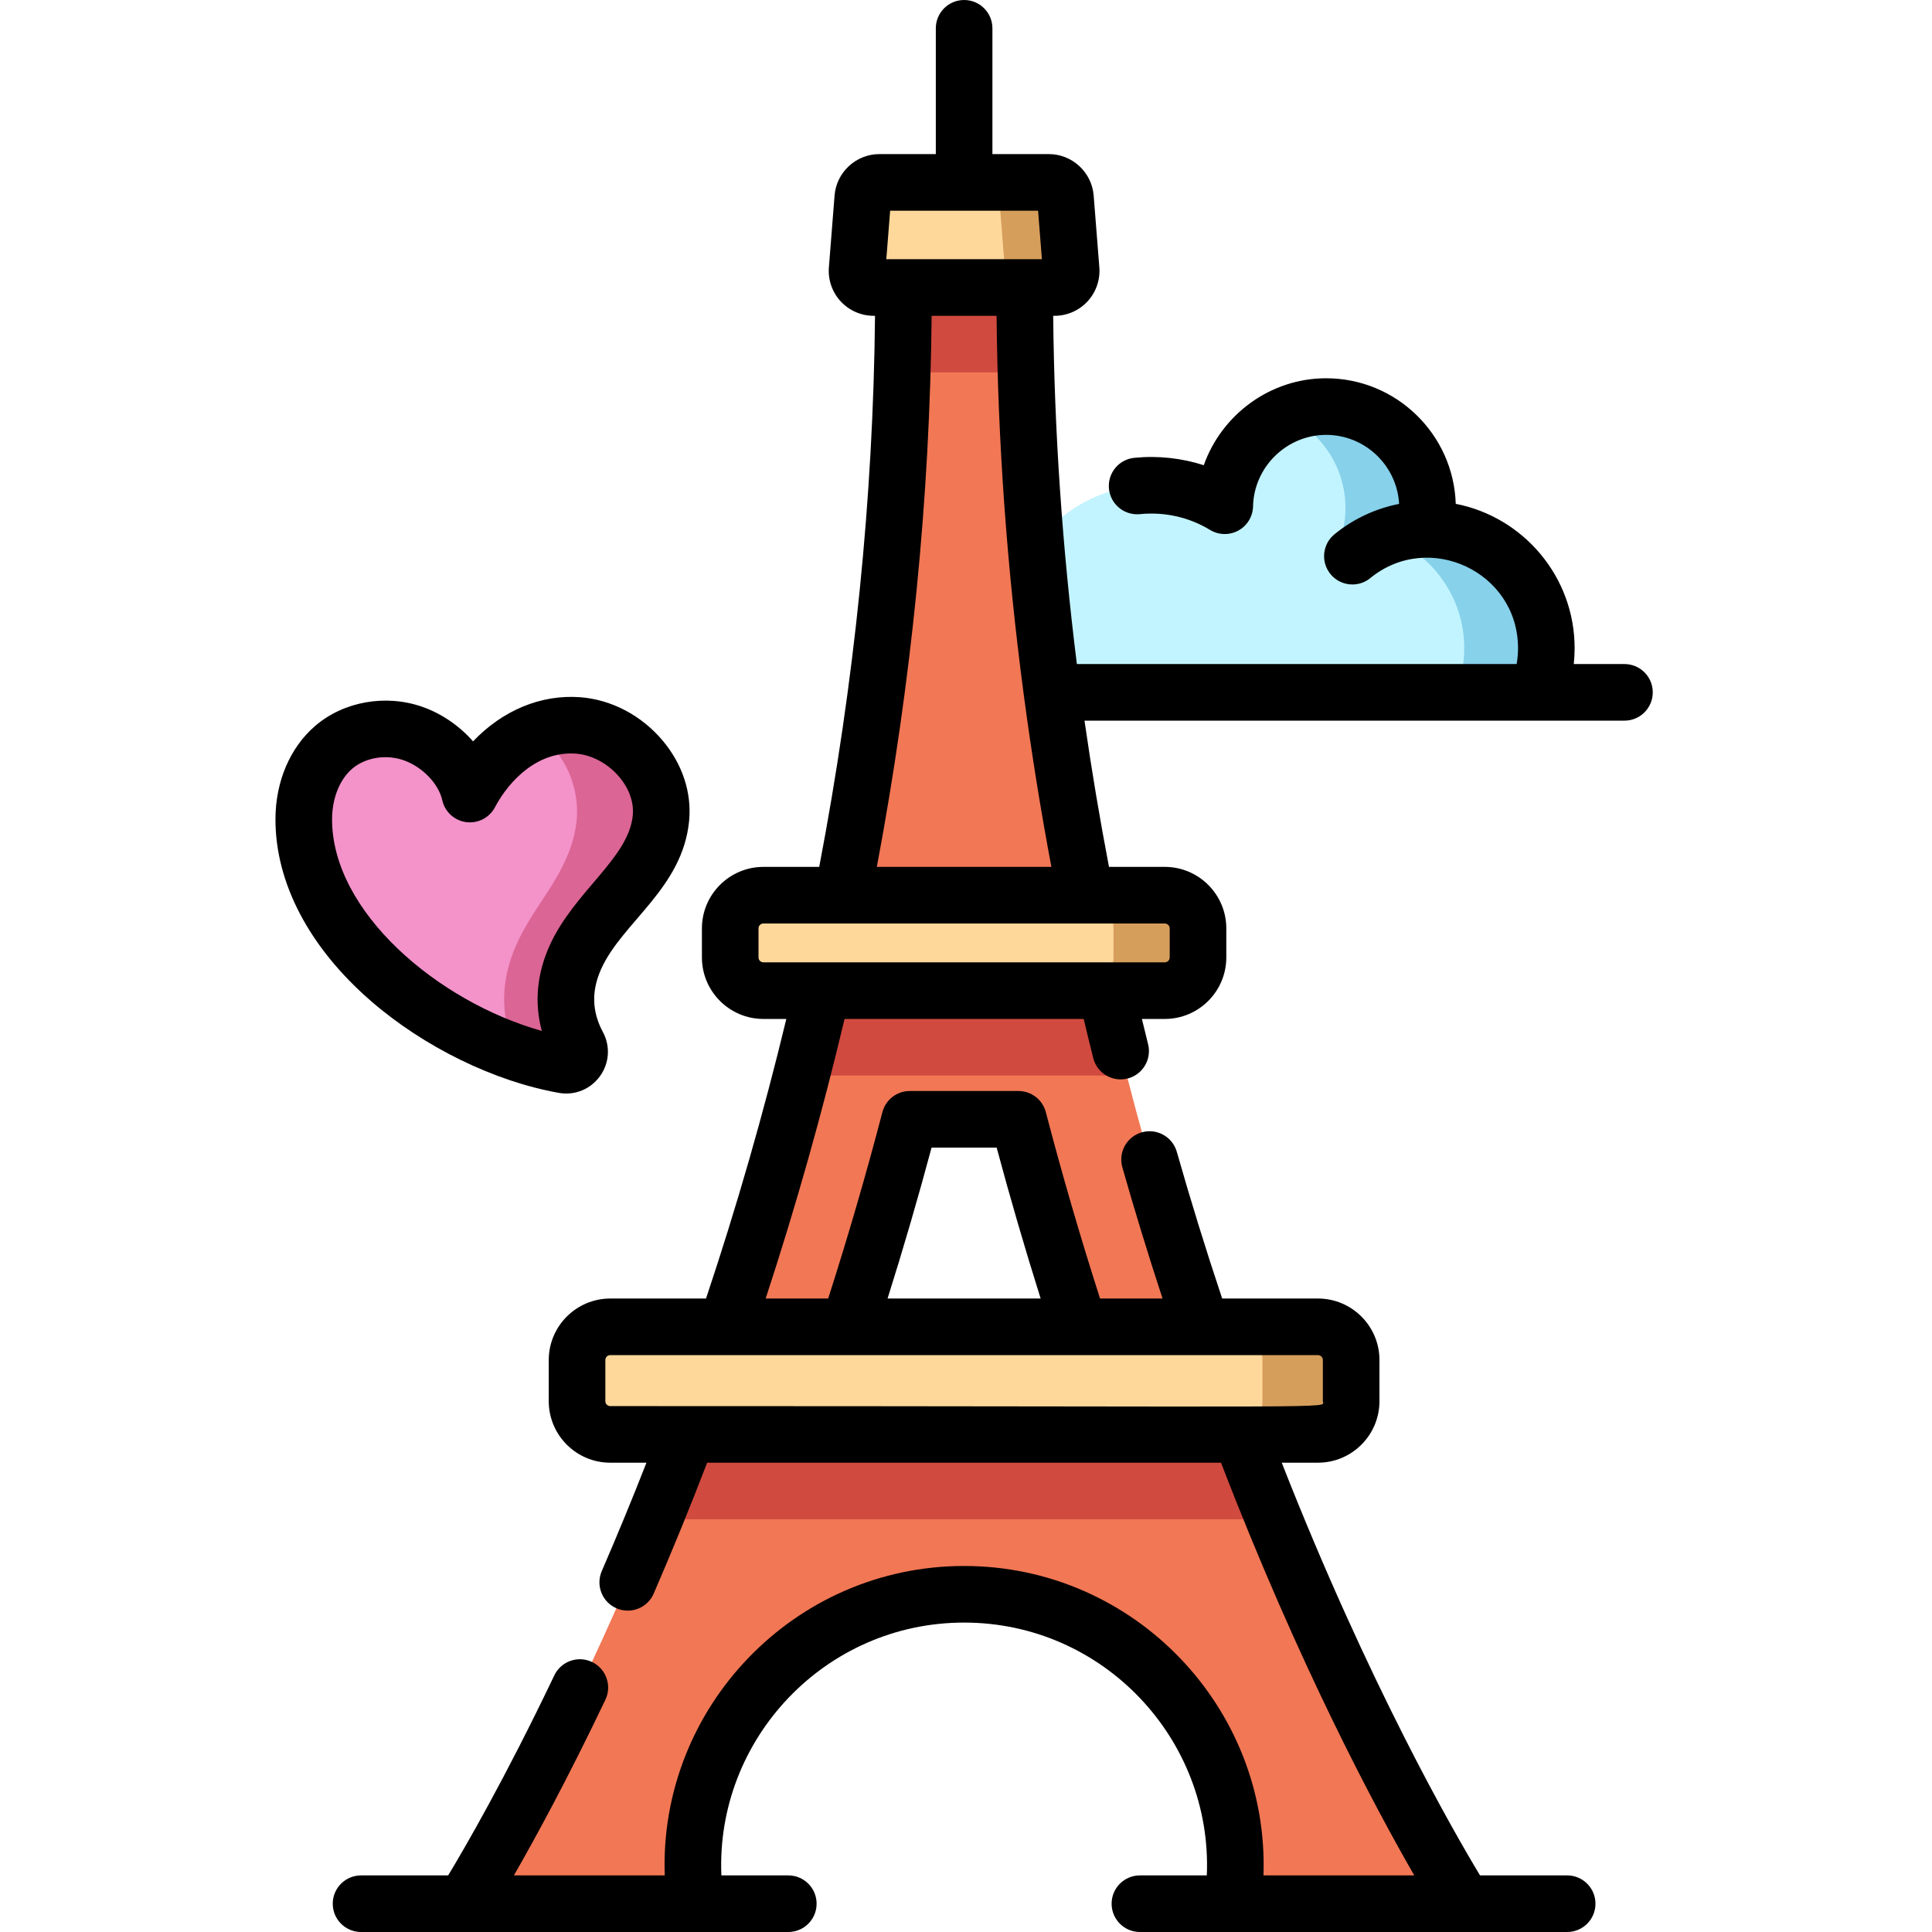
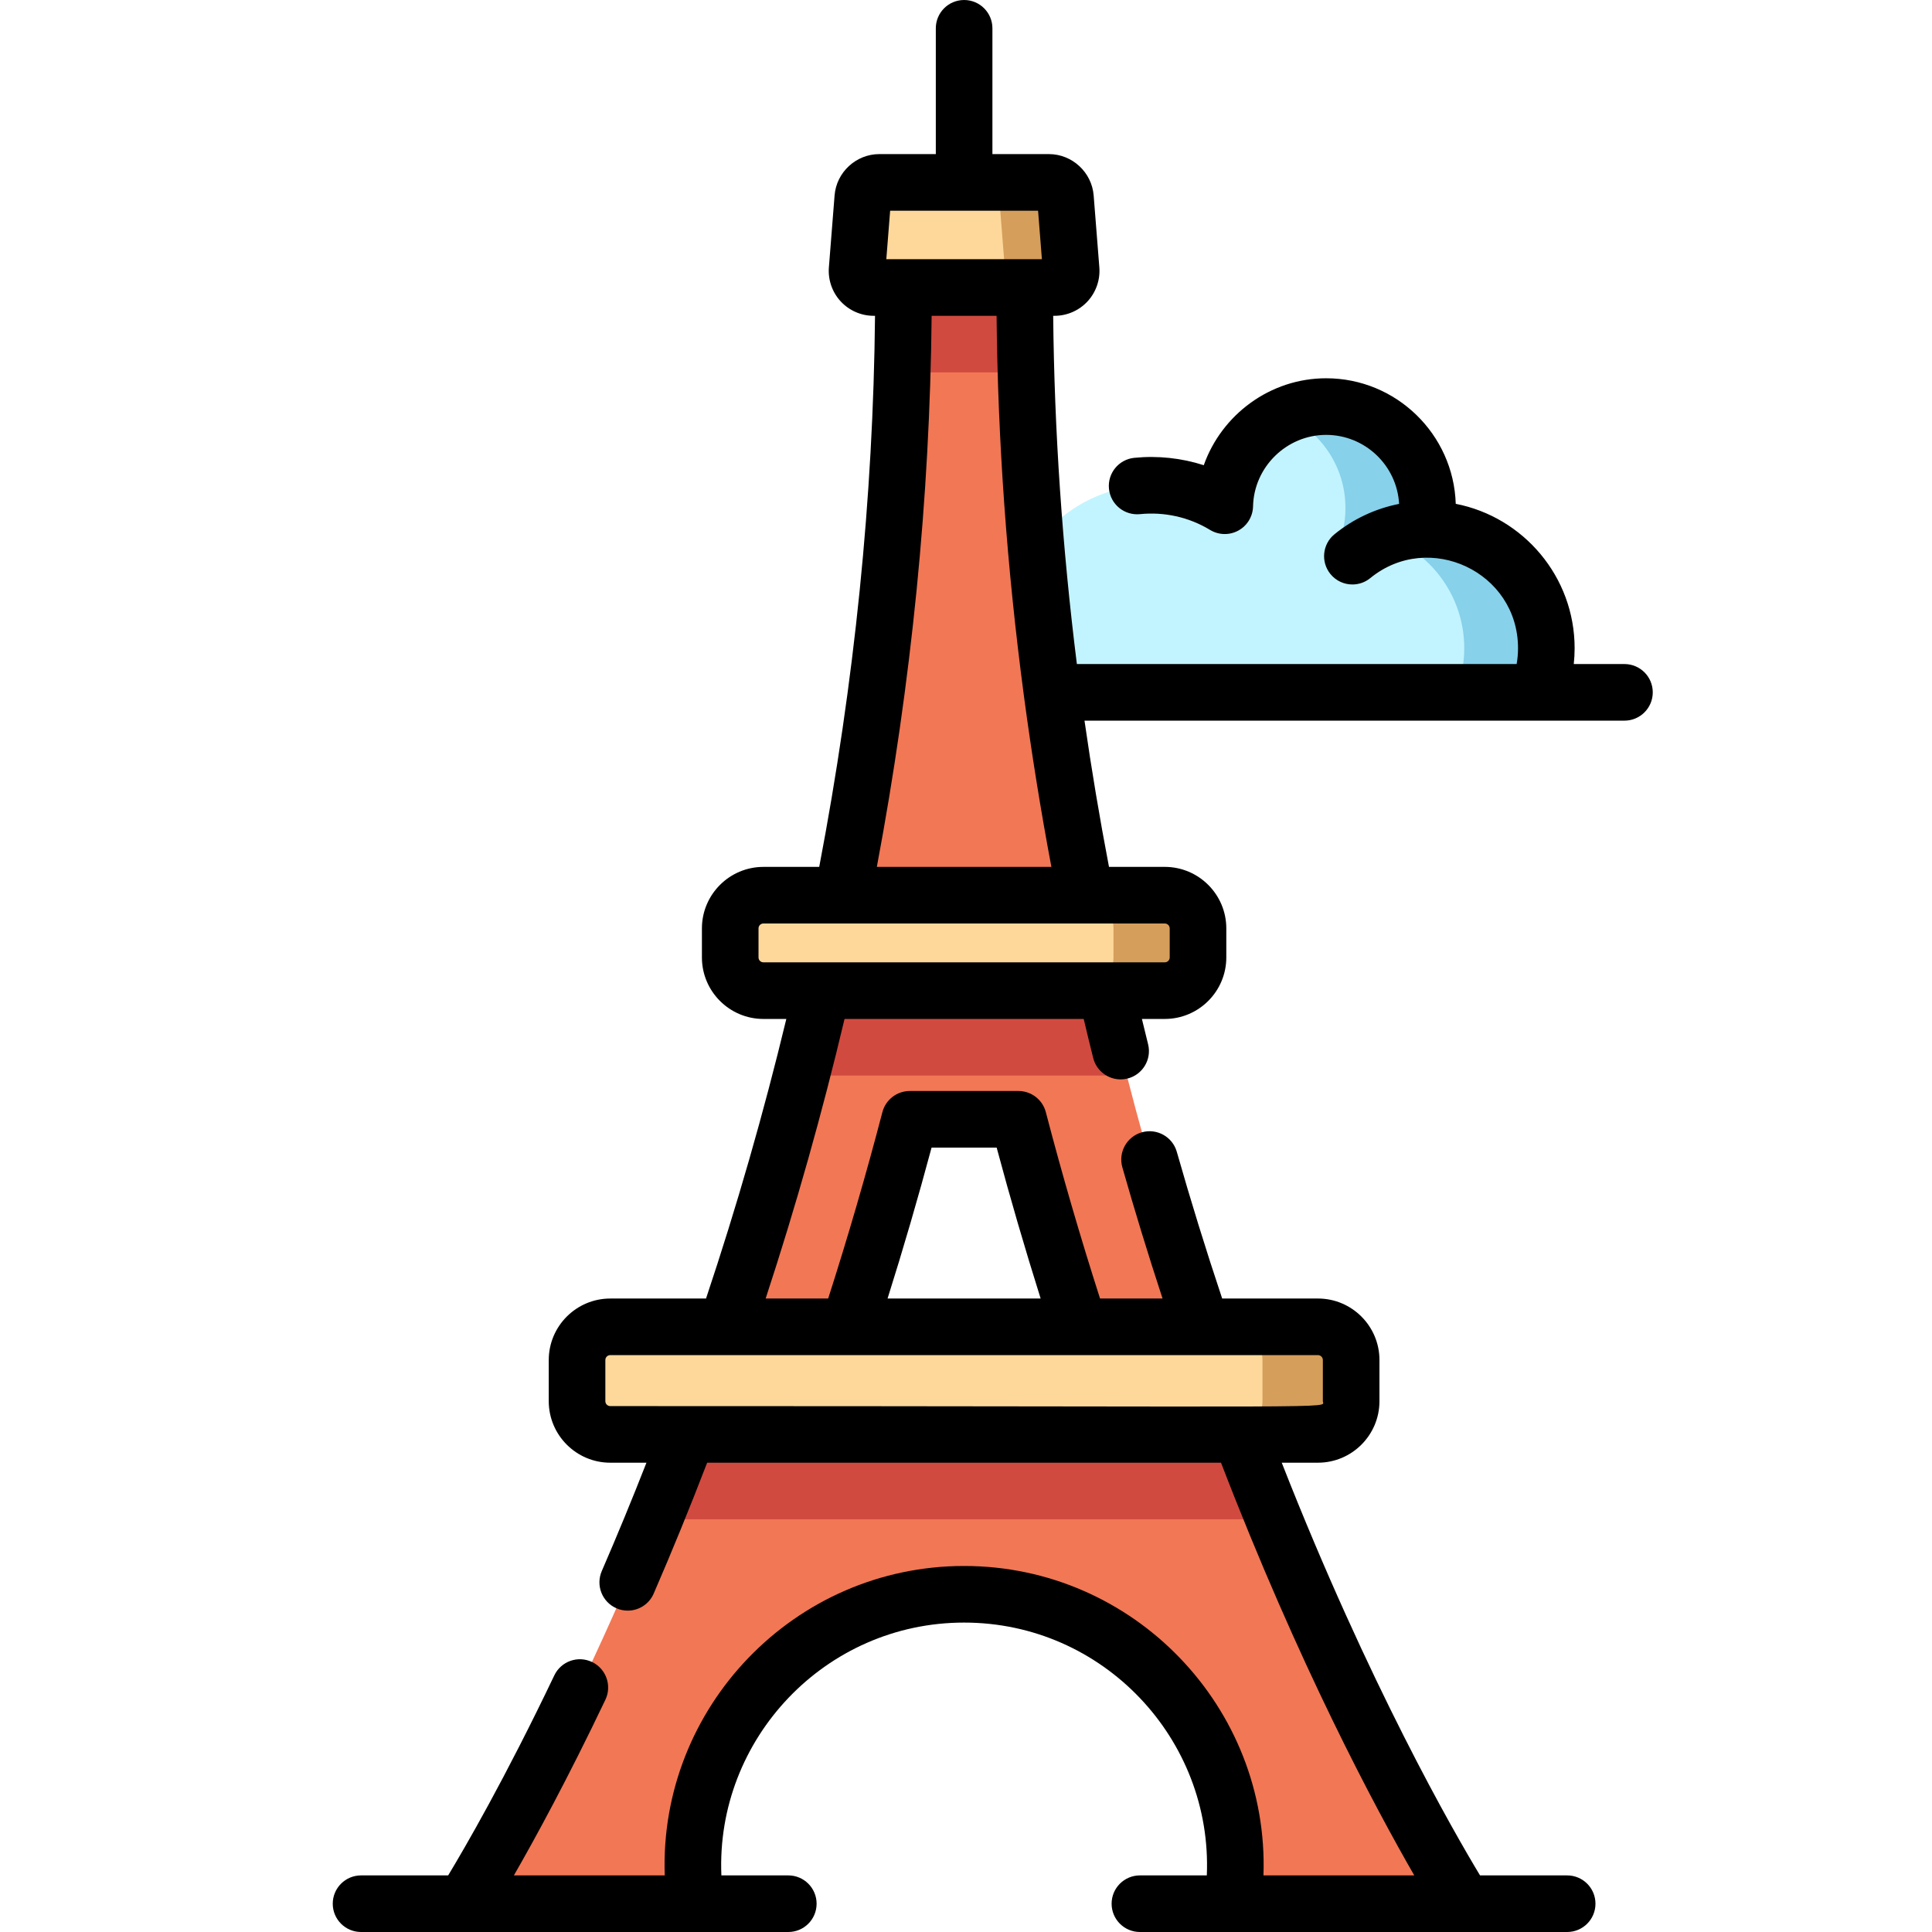
- <svg xmlns="http://www.w3.org/2000/svg" height="512pt" viewBox="-73 0 512 512" width="512pt">
-   <path d="m305.305 140.297c-.203 0-.406.012-.609.016.398-1.832.609-3.738.609-5.691 0-14.84-12.031-26.871-26.871-26.871-14.645 0-26.543 11.711-26.859 26.277-5.668-3.441-12.32-5.422-19.434-5.422-20.707 0-37.492 16.785-37.492 37.488 0 6.277 1.551 12.188 4.277 17.383h135.613c1.445-3.617 2.254-7.559 2.254-11.695 0-17.387-14.098-31.484-31.488-31.484zm0 0" fill="#c2f4ff" />
-   <path d="m305.305 140.297c-.203 0-.406.012-.609.016.398-1.832.609-3.738.609-5.691 0-14.84-12.031-26.871-26.871-26.871-3.875 0-7.551.824-10.875 2.301 9.422 4.176 16 13.602 16 24.57 0 1.953-.215 3.859-.609 5.691.203-.004.406-.016.609-.016 17.387 0 31.484 14.098 31.484 31.484 0 4.137-.805 8.078-2.254 11.695h21.75c1.445-3.617 2.254-7.559 2.254-11.695 0-17.387-14.098-31.484-31.488-31.484zm0 0" fill="#87d1ea" />
-   <path d="m15.375 198.094c5.648-4.887 14.02-6.172 21.07-3.699 6.988 2.449 13.438 8.707 15.082 16.043 5.598-10.582 16.055-19.145 28.668-18.191 12.215.926 23.152 12.422 21.957 24.609-.711 7.254-5.121 13.578-9.812 19.148-4.695 5.574-9.801 10.969-12.812 17.602-3.766 8.289-3.223 16.25.641 23.453 1.414 2.629-.859 5.703-3.797 5.18-31.039-5.551-68.977-32.957-68.871-65.203.023-7.051 2.543-14.328 7.875-18.941zm0 0" fill="#f492ca" />
-   <path d="m80.195 192.246c-4.105-.309-7.977.402-11.531 1.848 6.805 3.867 11.918 13.094 11.195 22.762-.543 7.25-3.918 13.574-7.504 19.148-3.59 5.574-7.492 10.965-9.793 17.598-2.879 8.293-2.465 16.254.492 23.457.23.562.324 1.145.32 1.707 4.383 1.531 8.754 2.711 12.996 3.469 2.938.527 5.211-2.547 3.801-5.176-3.867-7.203-4.41-15.164-.645-23.457 3.016-6.633 8.117-12.023 12.812-17.598 4.691-5.574 9.102-11.898 9.812-19.148 1.191-12.188-9.742-23.684-21.957-24.609zm0 0" fill="#db6595" />
-   <path d="m315.043 504.5s-116.473-181.477-116.473-428.309c-11.672 0-21.969 0-32.145 0 0 246.832-116.469 428.309-116.469 428.309h61.383c-.465-3.309-.723-6.684-.723-10.121 0-39.699 32.184-71.883 71.883-71.883s71.883 32.184 71.883 71.883c0 3.438-.258 6.812-.723 10.121zm-162.773-153.918c5.426-16.652 10.797-34.688 15.828-53.953h28.801c5.035 19.266 10.402 37.301 15.832 53.953zm0 0" fill="#f27755" />
-   <g fill="#d14a3f">
-     <path d="m166.426 76.191c0 7.562-.109 15.062-.324 22.5h32.793c-.215-7.438-.324-14.938-.324-22.5-11.672 0-21.969 0-32.145 0zm0 0" />
-     <path d="m264.609 402.629c-2.938-7.176-5.898-14.68-8.859-22.5h-146.504c-2.957 7.82-5.922 15.324-8.855 22.5zm0 0" />
-     <path d="m220.141 262.531h-75.285c-1.754 7.641-3.582 15.145-5.477 22.5h86.238c-1.891-7.355-3.723-14.859-5.477-22.5zm0 0" />
+ <svg xmlns="http://www.w3.org/2000/svg" height="512pt" viewBox="-73 0 512 512" width="512pt" version="1.1" id="svg36">
+   <defs id="defs40" />
+   <path d="m305.305 140.297c-.203 0-.406.012-.609.016.398-1.832.609-3.738.609-5.691 0-14.84-12.031-26.871-26.871-26.871-14.645 0-26.543 11.711-26.859 26.277-5.668-3.441-12.32-5.422-19.434-5.422-20.707 0-37.492 16.785-37.492 37.488 0 6.277 1.551 12.188 4.277 17.383h135.613c1.445-3.617 2.254-7.559 2.254-11.695 0-17.387-14.098-31.484-31.488-31.484zm0 0" fill="#c2f4ff" id="path2" />
+   <path d="m305.305 140.297c-.203 0-.406.012-.609.016.398-1.832.609-3.738.609-5.691 0-14.84-12.031-26.871-26.871-26.871-3.875 0-7.551.824-10.875 2.301 9.422 4.176 16 13.602 16 24.57 0 1.953-.215 3.859-.609 5.691.203-.004.406-.016.609-.016 17.387 0 31.484 14.098 31.484 31.484 0 4.137-.805 8.078-2.254 11.695h21.75c1.445-3.617 2.254-7.559 2.254-11.695 0-17.387-14.098-31.484-31.488-31.484zm0 0" fill="#87d1ea" id="path4" />
+   <path d="m315.043 504.5s-116.473-181.477-116.473-428.309c-11.672 0-21.969 0-32.145 0 0 246.832-116.469 428.309-116.469 428.309h61.383c-.465-3.309-.723-6.684-.723-10.121 0-39.699 32.184-71.883 71.883-71.883s71.883 32.184 71.883 71.883c0 3.438-.258 6.812-.723 10.121zm-162.773-153.918c5.426-16.652 10.797-34.688 15.828-53.953h28.801c5.035 19.266 10.402 37.301 15.832 53.953zm0 0" fill="#f27755" id="path10" />
+   <g fill="#d14a3f" id="g18">
+     <path d="m166.426 76.191c0 7.562-.109 15.062-.324 22.5h32.793c-.215-7.438-.324-14.938-.324-22.5-11.672 0-21.969 0-32.145 0zm0 0" id="path12" />
+     <path d="m264.609 402.629c-2.938-7.176-5.898-14.68-8.859-22.5h-146.504c-2.957 7.82-5.922 15.324-8.855 22.5zm0 0" id="path14" />
+     <path d="m220.141 262.531h-75.285c-1.754 7.641-3.582 15.145-5.477 22.5h86.238c-1.891-7.355-3.723-14.859-5.477-22.5zm0 0" id="path16" />
  </g>
-   <path d="m235.684 237.234h-106.371c-4.855 0-8.797 3.941-8.797 8.801v7.699c0 4.859 3.938 8.797 8.797 8.797h106.371c4.859 0 8.801-3.938 8.801-8.797v-7.699c0-4.859-3.941-8.801-8.801-8.801zm0 0" fill="#fed89b" />
-   <path d="m235.684 237.234h-22.398c4.855 0 8.797 3.941 8.797 8.801v7.699c0 4.859-3.938 8.797-8.797 8.797h22.398c4.859 0 8.801-3.938 8.801-8.797v-7.699c0-4.859-3.941-8.801-8.801-8.801zm0 0" fill="#d69e5b" />
-   <path d="m155.645 52.387-1.504 19.059c-.203 2.559 1.82 4.746 4.387 4.746h47.945c2.566 0 4.586-2.188 4.383-4.746l-1.504-19.059c-.18-2.285-2.09-4.051-4.387-4.051h-44.934c-2.297 0-4.203 1.766-4.387 4.051zm0 0" fill="#fed89b" />
-   <path d="m209.352 52.387c-.18-2.285-2.09-4.051-4.387-4.051h-17.543c2.297 0 4.207 1.766 4.387 4.051l1.504 19.059c.203 2.559-1.82 4.746-4.387 4.746h17.547c2.566 0 4.586-2.188 4.387-4.746zm0 0" fill="#d69e5b" />
-   <path d="m285.07 360.418v10.91c0 4.859-3.938 8.801-8.797 8.801h-187.547c-4.859 0-8.801-3.941-8.801-8.801v-10.91c0-4.859 3.941-8.797 8.801-8.797h187.547c4.859 0 8.797 3.938 8.797 8.797zm0 0" fill="#fed89b" />
-   <path d="m276.273 351.621h-23.5c4.859 0 8.797 3.938 8.797 8.797v10.91c0 4.859-3.938 8.801-8.797 8.801h23.5c4.859 0 8.797-3.941 8.797-8.801v-10.91c0-4.859-3.938-8.797-8.797-8.797zm0 0" fill="#d69e5b" />
-   <path d="m357.5 175.98h-13.434c.148-1.387.227-2.789.227-4.199 0-18.977-13.613-34.773-31.504-38.262-.582-18.445-15.773-33.273-34.355-33.273-14.848 0-27.688 9.668-32.422 23.039-5.879-1.898-12.207-2.578-18.41-1.957-4.125.414-7.129 4.09-6.715 8.211.414 4.121 4.082 7.121 8.211 6.715 6.367-.645 12.914.738 18.582 4.184 2.293 1.391 5.152 1.453 7.5.164 2.352-1.289 3.832-3.734 3.891-6.41.23-10.445 8.914-18.945 19.363-18.945 10.316 0 18.777 8.109 19.344 18.289-6.25 1.234-12.156 3.988-17.129 8.051-3.207 2.617-3.68 7.344-1.059 10.551 1.48 1.816 3.637 2.754 5.809 2.754 1.672 0 3.352-.551 4.742-1.691 15.504-12.668 39.152-1.707 39.152 18.582 0 1.418-.125 2.82-.367 4.195h-63.57c-.07 0-.141.004-.207.004h-52.766c-3.875-30.945-5.98-61.805-6.277-92.289h.367c3.309 0 6.496-1.395 8.738-3.824 2.246-2.43 3.387-5.715 3.125-9.012l-1.504-19.059c-.488-6.145-5.699-10.961-11.863-10.961h-14.969v-33.336c0-4.145-3.359-7.5-7.5-7.5-4.145 0-7.5 3.355-7.5 7.5v33.336h-14.969c-6.164 0-11.375 4.812-11.859 10.961l-1.508 19.059c-.262 3.297.879 6.582 3.125 9.012 2.246 2.43 5.43 3.824 8.738 3.824h.363c-.465 48.121-5.438 97.184-14.789 146.043h-14.789c-8.984 0-16.297 7.312-16.297 16.301v7.699c0 8.984 7.312 16.297 16.297 16.297h6.074c-5.988 24.844-13.129 49.703-21.281 74.09h-25.379c-8.988 0-16.301 7.312-16.301 16.301v10.906c0 8.988 7.312 16.301 16.301 16.301h9.59c-3.816 9.742-7.781 19.363-11.84 28.719-1.645 3.801.098 8.219 3.898 9.863.973.422 1.984.621 2.98.621 2.898 0 5.656-1.688 6.883-4.52 4.887-11.266 9.641-22.91 14.168-34.684h136.176c20.617 53.594 40.918 91.492 51.215 109.371h-39.965c1.555-44.461-34.316-82-79.332-82s-80.891 37.535-79.336 82h-39.977c5.609-9.75 14.203-25.488 24.25-46.551 1.785-3.738.199-8.215-3.539-10-3.738-1.785-8.215-.199-10 3.543-13.047 27.352-23.754 45.766-28.129 53.008h-23.086c-4.141 0-7.5 3.355-7.5 7.5s3.359 7.5 7.5 7.5h113.227c4.141 0 7.5-3.355 7.5-7.5s-3.359-7.5-7.5-7.5h-17.734c-1.539-36.129 27.504-67 64.324-67 36.863 0 65.859 30.91 64.32 67h-17.73c-4.145 0-7.5 3.355-7.5 7.5s3.355 7.5 7.5 7.5h113.227c4.141 0 7.5-3.355 7.5-7.5s-3.359-7.5-7.5-7.5h-23.09c-6.887-11.406-29.473-50.547-52.551-109.371h9.598c8.984 0 16.297-7.312 16.297-16.301v-10.91c0-8.984-7.312-16.297-16.297-16.297h-25.383c-4.316-12.918-8.355-25.973-12.027-38.883-1.133-3.984-5.281-6.297-9.266-5.164-3.984 1.137-6.297 5.281-5.164 9.27 3.285 11.543 6.855 23.199 10.656 34.777h-16.566c-5.234-16.316-10.062-32.91-14.367-49.391-.863-3.301-3.844-5.602-7.258-5.602h-28.801c-3.41 0-6.391 2.301-7.254 5.602-4.305 16.484-9.133 33.074-14.367 49.391h-16.57c8.016-24.422 15.027-49.273 20.906-74.09h63.379c.824 3.473 1.664 6.93 2.512 10.328.848 3.41 3.906 5.691 7.27 5.691.598 0 1.207-.07 1.816-.223 4.02-1 6.469-5.07 5.469-9.09-.551-2.215-1.098-4.457-1.641-6.707h6.066c8.988 0 16.301-7.312 16.301-16.301v-7.699c0-8.984-7.312-16.297-16.301-16.297h-14.789c-2.469-12.91-4.637-25.836-6.492-38.754h143.098c4.141 0 7.5-3.359 7.5-7.5 0-4.145-3.359-7.5-7.5-7.5zm-79.93 184.438v10.91c0 2.023 10.609 1.297-188.844 1.301-.719 0-1.301-.582-1.301-1.301v-10.91c0-.715.582-1.297 1.301-1.297h30.598.164.164 125.691.164.164 30.602c.715 0 1.297.582 1.297 1.297zm-103.695-56.289h17.25c3.578 13.352 7.484 26.75 11.656 39.992h-40.566c4.176-13.242 8.082-26.641 11.66-39.992zm-10.977-248.293h39.203l1.016 12.855h-41.234zm74.086 190.199v7.695c0 .719-.586 1.301-1.301 1.301h-15.363c-.117-.004-.234-.004-.352 0-9.789 0-80.113 0-90.656 0-.715 0-1.297-.582-1.297-1.301v-7.695c0-.719.582-1.301 1.297-1.301h20.691c.094.004.188.008.285.008.094 0 .188-.004.285-.008h63.82c.211.008.422.008.633 0h20.656c.715 0 1.301.582 1.301 1.301zm-77.613-16.301c9.184-48.859 14.062-97.906 14.523-146.043h17.211c.316 33.145 2.727 66.715 7.195 100.355.02.289.059.57.113.848 2 14.945 4.406 29.902 7.215 44.84zm0 0" />
-   <path d="m25.344 265.312c14.027 12.164 32.609 21.25 49.707 24.305 4.32.773 8.469-1.004 10.934-4.402 2.508-3.457 2.812-7.941.793-11.703-2.938-5.473-3.074-10.969-.422-16.805 5.613-12.363 21.516-21.305 23.262-39.121.734-7.5-1.754-15.07-7.004-21.32-5.613-6.68-13.578-10.871-21.852-11.496-10.469-.781-20.641 3.539-28.398 11.699-3.574-4.066-8.254-7.336-13.438-9.152-9.75-3.418-20.918-1.414-28.457 5.105-6.621 5.727-10.438 14.688-10.469 24.59-.055 16.93 8.945 34.086 25.344 48.301zm-5.062-61.547c3.488-3.02 8.988-3.938 13.684-2.293 4.949 1.734 9.258 6.191 10.246 10.605.684 3.062 3.207 5.375 6.32 5.793 3.117.418 6.156-1.148 7.625-3.926 3.898-7.363 11.574-14.965 21.477-14.219 4.207.316 8.508 2.633 11.496 6.188 2.633 3.137 3.898 6.762 3.559 10.211-1.109 11.332-15.508 20.113-21.992 34.375-3.43 7.555-4.125 15.281-2.102 22.715-27.605-7.766-55.672-31.617-55.594-56.156.016-5.477 1.992-10.445 5.281-13.293zm0 0" />
+   <path d="m235.684 237.234h-106.371c-4.855 0-8.797 3.941-8.797 8.801v7.699c0 4.859 3.938 8.797 8.797 8.797h106.371c4.859 0 8.801-3.938 8.801-8.797v-7.699c0-4.859-3.941-8.801-8.801-8.801zm0 0" fill="#fed89b" id="path20" />
+   <path d="m235.684 237.234h-22.398c4.855 0 8.797 3.941 8.797 8.801v7.699c0 4.859-3.938 8.797-8.797 8.797h22.398c4.859 0 8.801-3.938 8.801-8.797v-7.699c0-4.859-3.941-8.801-8.801-8.801zm0 0" fill="#d69e5b" id="path22" />
+   <path d="m155.645 52.387-1.504 19.059c-.203 2.559 1.82 4.746 4.387 4.746h47.945c2.566 0 4.586-2.188 4.383-4.746l-1.504-19.059c-.18-2.285-2.09-4.051-4.387-4.051h-44.934c-2.297 0-4.203 1.766-4.387 4.051zm0 0" fill="#fed89b" id="path24" />
+   <path d="m209.352 52.387c-.18-2.285-2.09-4.051-4.387-4.051h-17.543c2.297 0 4.207 1.766 4.387 4.051l1.504 19.059c.203 2.559-1.82 4.746-4.387 4.746h17.547c2.566 0 4.586-2.188 4.387-4.746zm0 0" fill="#d69e5b" id="path26" />
+   <path d="m285.07 360.418v10.91c0 4.859-3.938 8.801-8.797 8.801h-187.547c-4.859 0-8.801-3.941-8.801-8.801v-10.91c0-4.859 3.941-8.797 8.801-8.797h187.547c4.859 0 8.797 3.938 8.797 8.797zm0 0" fill="#fed89b" id="path28" />
+   <path d="m276.273 351.621h-23.5c4.859 0 8.797 3.938 8.797 8.797v10.91c0 4.859-3.938 8.801-8.797 8.801h23.5c4.859 0 8.797-3.941 8.797-8.801v-10.91c0-4.859-3.938-8.797-8.797-8.797zm0 0" fill="#d69e5b" id="path30" />
+   <path d="m357.5 175.98h-13.434c.148-1.387.227-2.789.227-4.199 0-18.977-13.613-34.773-31.504-38.262-.582-18.445-15.773-33.273-34.355-33.273-14.848 0-27.688 9.668-32.422 23.039-5.879-1.898-12.207-2.578-18.41-1.957-4.125.414-7.129 4.09-6.715 8.211.414 4.121 4.082 7.121 8.211 6.715 6.367-.645 12.914.738 18.582 4.184 2.293 1.391 5.152 1.453 7.5.164 2.352-1.289 3.832-3.734 3.891-6.41.23-10.445 8.914-18.945 19.363-18.945 10.316 0 18.777 8.109 19.344 18.289-6.25 1.234-12.156 3.988-17.129 8.051-3.207 2.617-3.68 7.344-1.059 10.551 1.48 1.816 3.637 2.754 5.809 2.754 1.672 0 3.352-.551 4.742-1.691 15.504-12.668 39.152-1.707 39.152 18.582 0 1.418-.125 2.82-.367 4.195h-63.57c-.07 0-.141.004-.207.004h-52.766c-3.875-30.945-5.98-61.805-6.277-92.289h.367c3.309 0 6.496-1.395 8.738-3.824 2.246-2.43 3.387-5.715 3.125-9.012l-1.504-19.059c-.488-6.145-5.699-10.961-11.863-10.961h-14.969v-33.336c0-4.145-3.359-7.5-7.5-7.5-4.145 0-7.5 3.355-7.5 7.5v33.336h-14.969c-6.164 0-11.375 4.812-11.859 10.961l-1.508 19.059c-.262 3.297.879 6.582 3.125 9.012 2.246 2.43 5.43 3.824 8.738 3.824h.363c-.465 48.121-5.438 97.184-14.789 146.043h-14.789c-8.984 0-16.297 7.312-16.297 16.301v7.699c0 8.984 7.312 16.297 16.297 16.297h6.074c-5.988 24.844-13.129 49.703-21.281 74.09h-25.379c-8.988 0-16.301 7.312-16.301 16.301v10.906c0 8.988 7.312 16.301 16.301 16.301h9.59c-3.816 9.742-7.781 19.363-11.84 28.719-1.645 3.801.098 8.219 3.898 9.863.973.422 1.984.621 2.98.621 2.898 0 5.656-1.688 6.883-4.52 4.887-11.266 9.641-22.91 14.168-34.684h136.176c20.617 53.594 40.918 91.492 51.215 109.371h-39.965c1.555-44.461-34.316-82-79.332-82s-80.891 37.535-79.336 82h-39.977c5.609-9.75 14.203-25.488 24.25-46.551 1.785-3.738.199-8.215-3.539-10-3.738-1.785-8.215-.199-10 3.543-13.047 27.352-23.754 45.766-28.129 53.008h-23.086c-4.141 0-7.5 3.355-7.5 7.5s3.359 7.5 7.5 7.5h113.227c4.141 0 7.5-3.355 7.5-7.5s-3.359-7.5-7.5-7.5h-17.734c-1.539-36.129 27.504-67 64.324-67 36.863 0 65.859 30.91 64.32 67h-17.73c-4.145 0-7.5 3.355-7.5 7.5s3.355 7.5 7.5 7.5h113.227c4.141 0 7.5-3.355 7.5-7.5s-3.359-7.5-7.5-7.5h-23.09c-6.887-11.406-29.473-50.547-52.551-109.371h9.598c8.984 0 16.297-7.312 16.297-16.301v-10.91c0-8.984-7.312-16.297-16.297-16.297h-25.383c-4.316-12.918-8.355-25.973-12.027-38.883-1.133-3.984-5.281-6.297-9.266-5.164-3.984 1.137-6.297 5.281-5.164 9.27 3.285 11.543 6.855 23.199 10.656 34.777h-16.566c-5.234-16.316-10.062-32.91-14.367-49.391-.863-3.301-3.844-5.602-7.258-5.602h-28.801c-3.41 0-6.391 2.301-7.254 5.602-4.305 16.484-9.133 33.074-14.367 49.391h-16.57c8.016-24.422 15.027-49.273 20.906-74.09h63.379c.824 3.473 1.664 6.93 2.512 10.328.848 3.41 3.906 5.691 7.27 5.691.598 0 1.207-.07 1.816-.223 4.02-1 6.469-5.07 5.469-9.09-.551-2.215-1.098-4.457-1.641-6.707h6.066c8.988 0 16.301-7.312 16.301-16.301v-7.699c0-8.984-7.312-16.297-16.301-16.297h-14.789c-2.469-12.91-4.637-25.836-6.492-38.754h143.098c4.141 0 7.5-3.359 7.5-7.5 0-4.145-3.359-7.5-7.5-7.5zm-79.93 184.438v10.91c0 2.023 10.609 1.297-188.844 1.301-.719 0-1.301-.582-1.301-1.301v-10.91c0-.715.582-1.297 1.301-1.297h30.598.164.164 125.691.164.164 30.602c.715 0 1.297.582 1.297 1.297zm-103.695-56.289h17.25c3.578 13.352 7.484 26.75 11.656 39.992h-40.566c4.176-13.242 8.082-26.641 11.66-39.992zm-10.977-248.293h39.203l1.016 12.855h-41.234zm74.086 190.199v7.695c0 .719-.586 1.301-1.301 1.301h-15.363c-.117-.004-.234-.004-.352 0-9.789 0-80.113 0-90.656 0-.715 0-1.297-.582-1.297-1.301v-7.695c0-.719.582-1.301 1.297-1.301h20.691c.094.004.188.008.285.008.094 0 .188-.004.285-.008h63.82c.211.008.422.008.633 0h20.656c.715 0 1.301.582 1.301 1.301zm-77.613-16.301c9.184-48.859 14.062-97.906 14.523-146.043h17.211c.316 33.145 2.727 66.715 7.195 100.355.02.289.059.57.113.848 2 14.945 4.406 29.902 7.215 44.84zm0 0" id="path32" />
</svg>
